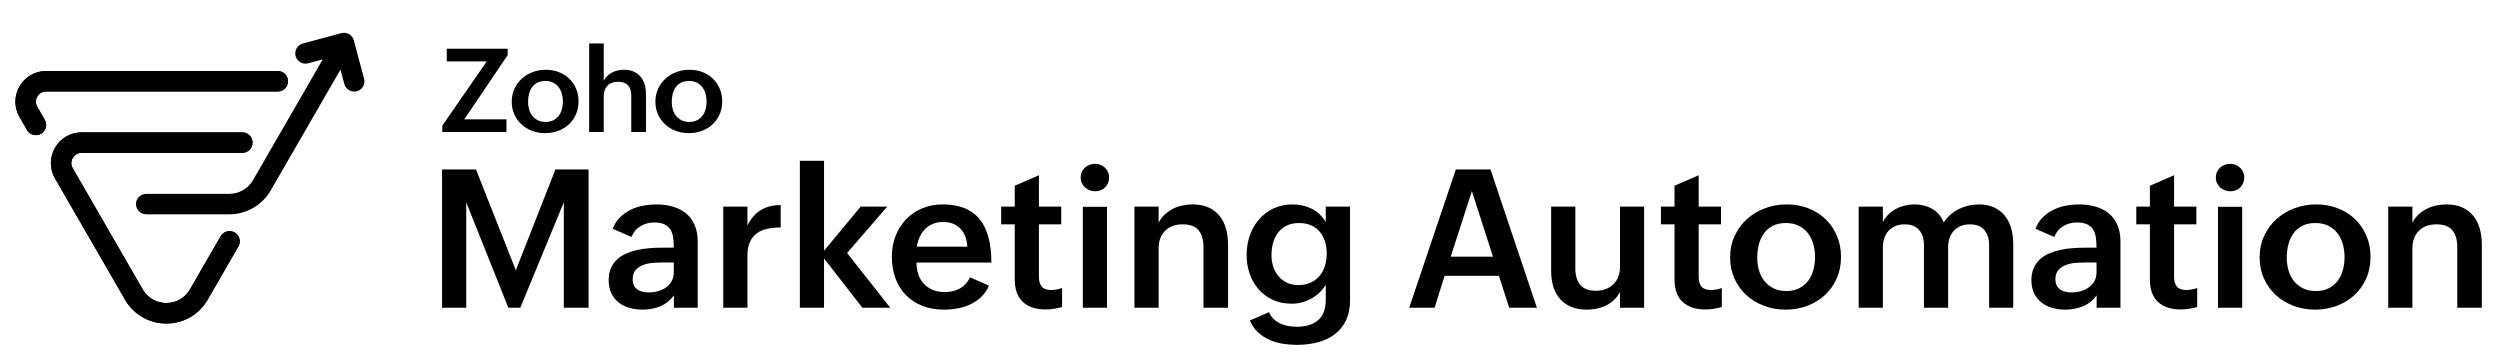
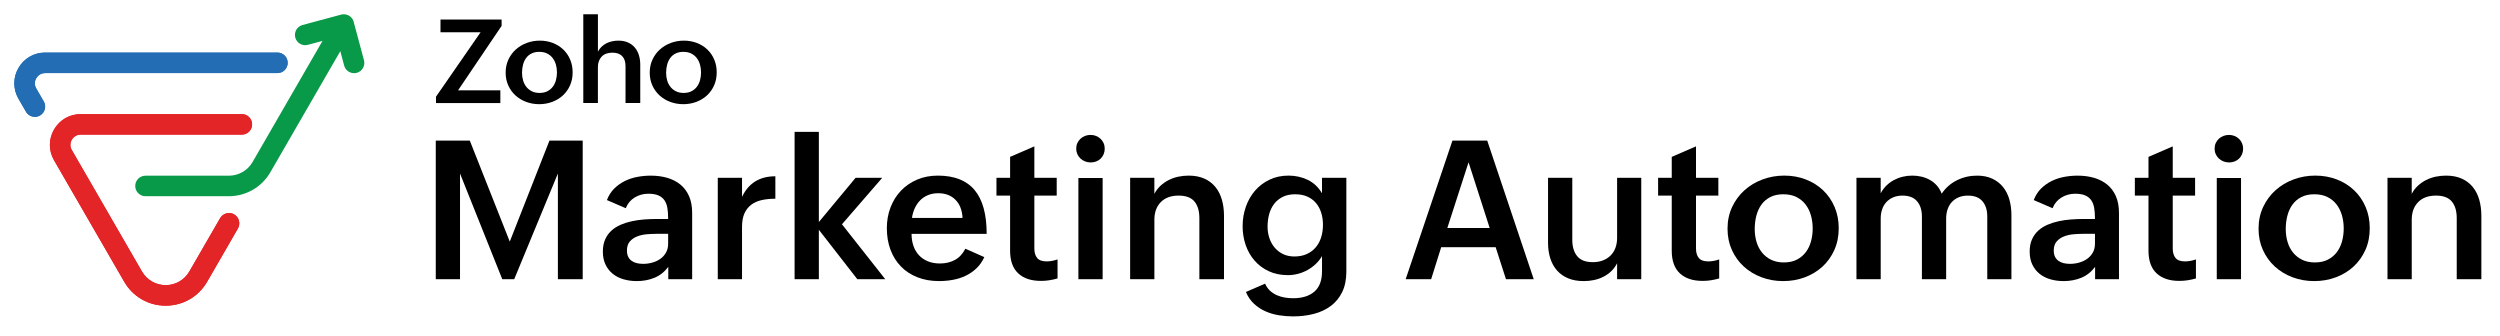
- <svg xmlns="http://www.w3.org/2000/svg" version="1.1" id="Layer_1" x="0px" y="0px" viewBox="0 0 2077 296" style="enable-background:new 0 0 2077 296;" xml:space="preserve">
-   <g>
-     <g>
-       <path d="M367.27,140.8h28.17l33.12,83.73l32.88-83.73h27.54v114.88h-20.56V168.1l-36.18,87.58h-9.89l-35-87.58v87.58h-20.09V140.8    z" />
-       <path d="M559.92,245.4c-3.19,4.24-7.02,7.27-11.5,9.1c-4.47,1.83-9.33,2.75-14.56,2.75c-3.92,0-7.6-0.5-11.03-1.49    c-3.43-0.99-6.41-2.51-8.95-4.55c-2.54-2.04-4.54-4.59-6-7.65c-1.47-3.06-2.2-6.66-2.2-10.79c0-3.87,0.64-7.23,1.92-10.08    c1.28-2.85,3.01-5.27,5.18-7.26c2.17-1.99,4.72-3.61,7.65-4.87c2.93-1.26,6.03-2.24,9.3-2.94c3.27-0.71,6.63-1.19,10.08-1.45    c3.45-0.26,6.8-0.39,10.04-0.39h9.89v-1.33c0-2.98-0.22-5.69-0.67-8.12c-0.45-2.43-1.27-4.5-2.47-6.2    c-1.2-1.7-2.86-3.01-4.98-3.92c-2.12-0.91-4.88-1.37-8.28-1.37c-4.08,0-7.83,1.03-11.26,3.1c-3.43,2.07-5.9,5.04-7.42,8.91    l-15.62-6.75c1.41-3.71,3.4-6.85,5.96-9.42c2.56-2.56,5.47-4.66,8.71-6.28c3.24-1.62,6.72-2.79,10.44-3.49    c3.71-0.71,7.46-1.06,11.22-1.06c4.97,0,9.55,0.62,13.73,1.84c4.18,1.23,7.81,3.1,10.87,5.61s5.44,5.72,7.14,9.61    s2.55,8.51,2.55,13.85v54.93h-19.78V245.4z M549.64,218.09c-2.3,0-4.85,0.12-7.65,0.35c-2.8,0.24-5.41,0.82-7.85,1.77    c-2.43,0.94-4.46,2.33-6.08,4.16c-1.62,1.83-2.43,4.34-2.43,7.53c0,2.04,0.34,3.75,1.02,5.14c0.68,1.39,1.63,2.52,2.86,3.41    c1.23,0.89,2.65,1.53,4.28,1.92c1.62,0.39,3.37,0.59,5.26,0.59c2.56,0,5.07-0.34,7.53-1.02c2.46-0.68,4.67-1.7,6.63-3.06    c1.96-1.36,3.54-3.1,4.75-5.22c1.2-2.12,1.81-4.59,1.81-7.42v-8.16H549.64z" />
-       <path d="M600.88,171.64h20.09v15.77c2.83-5.81,6.53-10.1,11.1-12.87c4.58-2.77,10.08-4.16,16.52-4.16v18.6    c-4.08,0-7.81,0.37-11.18,1.1c-3.38,0.73-6.28,2-8.71,3.81s-4.33,4.2-5.69,7.18c-1.36,2.98-2.04,6.72-2.04,11.22v43.4h-20.09    V171.64z" />
-       <path d="M664.52,133.58h20.09v74.71l30.45-36.65h22.05l-33.35,38.53l35.86,45.51h-23.15l-31.86-40.96v40.96h-20.09V133.58z" />
-       <path d="M821.7,237.39c-1.73,3.72-3.94,6.84-6.63,9.38c-2.69,2.54-5.68,4.58-8.95,6.12c-3.27,1.54-6.78,2.66-10.52,3.33    c-3.74,0.68-7.55,1.02-11.42,1.02c-6.64,0-12.63-1.06-17.97-3.18c-5.34-2.12-9.88-5.1-13.62-8.95c-3.74-3.84-6.62-8.46-8.63-13.85    c-2.01-5.39-3.02-11.35-3.02-17.89c0-6.17,1.02-11.91,3.06-17.22c2.04-5.31,4.92-9.91,8.63-13.81c3.71-3.9,8.16-6.96,13.34-9.18    c5.18-2.22,10.93-3.33,17.26-3.33c13.6,0,23.74,3.99,30.41,11.97c6.67,7.98,10,20.08,10,36.29h-62.23c0,3.56,0.51,6.84,1.53,9.85    c1.02,3.01,2.52,5.6,4.51,7.77c1.99,2.17,4.45,3.87,7.38,5.1c2.93,1.23,6.3,1.84,10.12,1.84c4.6,0,8.71-0.97,12.32-2.9    c3.61-1.93,6.51-5.05,8.71-9.34L821.7,237.39z M803.65,204.91c-0.31-6.38-2.26-11.39-5.85-15.03c-3.58-3.64-8.36-5.45-14.32-5.45    c-3.14,0-5.96,0.52-8.47,1.57c-2.51,1.05-4.67,2.49-6.47,4.32c-1.8,1.83-3.28,3.99-4.43,6.47c-1.15,2.49-1.94,5.19-2.35,8.12    H803.65z" />
-       <path d="M882.36,255.05c-2.2,0.63-4.42,1.12-6.67,1.49c-2.25,0.37-4.63,0.55-7.14,0.55c-8,0-14.26-2.08-18.75-6.24    c-4.5-4.16-6.75-10.42-6.75-18.79v-45.67h-11.3v-14.75h11.3v-17.34l20.09-8.71v26.05h18.52v14.75h-18.52v43.87    c0,3.3,0.77,5.9,2.31,7.81c1.54,1.91,4.17,2.86,7.89,2.86c1.41,0,2.89-0.14,4.43-0.43c1.54-0.29,3.07-0.69,4.59-1.22V255.05z" />
-       <path d="M897.82,147.47c0-1.67,0.31-3.2,0.94-4.59c0.63-1.39,1.49-2.59,2.59-3.61c1.1-1.02,2.37-1.8,3.81-2.35    c1.44-0.55,2.97-0.82,4.59-0.82c1.62,0,3.14,0.29,4.55,0.86c1.41,0.58,2.65,1.37,3.73,2.39c1.07,1.02,1.91,2.22,2.51,3.61    c0.6,1.39,0.9,2.92,0.9,4.59c0,1.62-0.3,3.14-0.9,4.55s-1.41,2.62-2.43,3.61c-1.02,1-2.24,1.78-3.65,2.35    c-1.41,0.58-2.96,0.86-4.63,0.86c-1.62,0-3.17-0.29-4.63-0.86c-1.46-0.58-2.75-1.37-3.85-2.39c-1.1-1.02-1.96-2.24-2.59-3.65    C898.13,150.6,897.82,149.09,897.82,147.47z M899.62,171.79h20.09v83.89h-20.09V171.79z" />
-       <path d="M942.47,171.64h20.09v13.34c1.36-2.62,3.06-4.87,5.1-6.75c2.04-1.88,4.29-3.45,6.75-4.71c2.46-1.26,5.1-2.18,7.93-2.79    c2.82-0.6,5.7-0.9,8.63-0.9c5.02,0,9.38,0.84,13.07,2.51c3.69,1.67,6.74,4,9.14,6.98c2.41,2.98,4.19,6.5,5.34,10.55    c1.15,4.05,1.73,8.46,1.73,13.22v52.58h-20.4v-50.61c0-5.91-1.36-10.5-4.08-13.77c-2.72-3.27-7.09-4.9-13.1-4.9    c-6.33,0-11.26,1.8-14.79,5.42c-3.53,3.61-5.3,8.45-5.3,14.52v49.36h-20.09V171.64z" />
-       <path d="M1054.29,259.37c1.05,2.35,2.41,4.3,4.08,5.85c1.67,1.54,3.54,2.77,5.61,3.69c2.07,0.92,4.25,1.57,6.55,1.96    c2.3,0.39,4.63,0.59,6.98,0.59c7.48,0,13.34-1.82,17.58-5.45c4.24-3.64,6.36-9.27,6.36-16.91v-12.56    c-1.41,2.41-3.15,4.59-5.22,6.55c-2.07,1.96-4.33,3.62-6.79,4.98c-2.46,1.36-5.06,2.41-7.81,3.14c-2.75,0.73-5.53,1.1-8.36,1.1    c-5.96,0-11.27-1.08-15.93-3.26c-4.66-2.17-8.59-5.11-11.81-8.83c-3.22-3.71-5.66-8.02-7.34-12.91    c-1.67-4.89-2.51-10.08-2.51-15.58c0-5.65,0.89-11.01,2.67-16.09c1.78-5.07,4.32-9.52,7.61-13.34c3.3-3.82,7.3-6.85,12.01-9.1    c4.71-2.25,9.97-3.38,15.77-3.38c5.7,0,11,1.18,15.89,3.53c4.89,2.35,8.83,6.07,11.81,11.14v-12.87h20.17v77.77    c0,6.59-1.15,12.24-3.45,16.95c-2.3,4.71-5.45,8.55-9.46,11.54c-4,2.98-8.68,5.17-14.05,6.55c-5.36,1.39-11.08,2.08-17.15,2.08    c-3.92,0-7.85-0.31-11.77-0.94c-3.92-0.63-7.63-1.71-11.1-3.26c-3.48-1.54-6.63-3.61-9.46-6.2c-2.83-2.59-5.08-5.87-6.75-9.85    L1054.29,259.37z M1078.54,236.85c3.92,0,7.36-0.68,10.32-2.04c2.96-1.36,5.43-3.22,7.42-5.57c1.99-2.35,3.48-5.13,4.47-8.32    c0.99-3.19,1.49-6.62,1.49-10.28c0-3.61-0.48-6.96-1.45-10.04c-0.97-3.09-2.41-5.77-4.32-8.04c-1.91-2.28-4.3-4.05-7.18-5.34    c-2.88-1.28-6.23-1.92-10.04-1.92c-4.03,0-7.48,0.72-10.36,2.16c-2.88,1.44-5.25,3.37-7.1,5.81c-1.86,2.43-3.23,5.27-4.12,8.51    c-0.89,3.24-1.33,6.7-1.33,10.36c0,3.3,0.5,6.43,1.49,9.42c0.99,2.98,2.44,5.61,4.36,7.89c1.91,2.28,4.24,4.08,6.98,5.42    C1071.91,236.18,1075.03,236.85,1078.54,236.85z" />
-       <path d="M1209.51,140.8h28.8l38.53,114.88h-22.99l-8.55-26.52h-45.12l-8.32,26.52h-21.11L1209.51,140.8z M1240.35,213.23    l-17.5-54.46l-17.58,54.46H1240.35z" />
-       <path d="M1345.89,242.5c-1.31,2.56-2.94,4.77-4.9,6.63c-1.96,1.86-4.15,3.39-6.55,4.59c-2.41,1.2-4.98,2.09-7.73,2.67    c-2.75,0.58-5.58,0.86-8.51,0.86c-4.81,0-9.06-0.76-12.75-2.28c-3.69-1.52-6.78-3.67-9.26-6.47c-2.49-2.8-4.36-6.15-5.61-10.04    c-1.26-3.9-1.88-8.23-1.88-12.99v-53.83h20.09v51.4c0,5.76,1.36,10.28,4.08,13.58c2.72,3.3,7.01,4.94,12.87,4.94    c3.14,0,5.95-0.48,8.44-1.45c2.48-0.97,4.6-2.33,6.36-4.08c1.75-1.75,3.09-3.87,4-6.36c0.92-2.48,1.37-5.22,1.37-8.2v-49.83h20.01    v84.04h-20.01V242.5z" />
-       <path d="M1430.49,255.05c-2.2,0.63-4.42,1.12-6.67,1.49c-2.25,0.37-4.63,0.55-7.14,0.55c-8,0-14.26-2.08-18.75-6.24    c-4.5-4.16-6.75-10.42-6.75-18.79v-45.67h-11.3v-14.75h11.3v-17.34l20.09-8.71v26.05h18.52v14.75h-18.52v43.87    c0,3.3,0.77,5.9,2.31,7.81c1.54,1.91,4.17,2.86,7.89,2.86c1.41,0,2.89-0.14,4.43-0.43c1.54-0.29,3.07-0.69,4.59-1.22V255.05z" />
-       <path d="M1437.39,213.85c0-6.59,1.27-12.59,3.81-18.01c2.54-5.41,5.95-10.04,10.24-13.89c4.29-3.84,9.27-6.83,14.95-8.95    c5.68-2.12,11.68-3.18,18.01-3.18c6.38,0,12.32,1.06,17.81,3.18c5.49,2.12,10.27,5.1,14.32,8.95c4.05,3.85,7.23,8.45,9.53,13.81    s3.45,11.26,3.45,17.7c0,6.59-1.2,12.58-3.61,17.97c-2.41,5.39-5.69,9.99-9.85,13.81c-4.16,3.82-9.04,6.78-14.63,8.87    c-5.6,2.09-11.56,3.14-17.89,3.14c-6.38,0-12.39-1.06-18.01-3.18c-5.62-2.12-10.51-5.09-14.67-8.91    c-4.16-3.82-7.44-8.38-9.85-13.69C1438.6,226.16,1437.39,220.29,1437.39,213.85z M1484.08,241.79c4.19,0,7.78-0.78,10.79-2.35    c3.01-1.57,5.48-3.65,7.42-6.24c1.93-2.59,3.36-5.58,4.28-8.99c0.92-3.4,1.37-6.93,1.37-10.59c0-3.87-0.5-7.52-1.49-10.95    c-1-3.43-2.5-6.43-4.51-9.02c-2.01-2.59-4.54-4.63-7.57-6.12c-3.04-1.49-6.62-2.24-10.75-2.24c-4.24,0-7.86,0.79-10.87,2.35    c-3.01,1.57-5.45,3.68-7.34,6.32c-1.88,2.64-3.27,5.7-4.16,9.18c-0.89,3.48-1.33,7.15-1.33,11.03c0,3.71,0.5,7.25,1.49,10.59    c0.99,3.35,2.5,6.28,4.51,8.79c2.01,2.51,4.52,4.51,7.53,6C1476.46,241.04,1480,241.79,1484.08,241.79z" />
-       <path d="M1544.19,171.64h20.09v12.87c1.26-2.41,2.81-4.52,4.67-6.36c1.86-1.83,3.92-3.36,6.2-4.59c2.28-1.23,4.71-2.16,7.3-2.79    c2.59-0.63,5.24-0.94,7.96-0.94c2.62,0,5.17,0.29,7.65,0.86c2.48,0.58,4.81,1.48,6.98,2.71c2.17,1.23,4.09,2.79,5.77,4.67    c1.67,1.88,3.01,4.13,4,6.75c3.19-4.81,7.38-8.51,12.56-11.1c5.18-2.59,10.78-3.88,16.79-3.88c4.81,0,9,0.84,12.56,2.51    c3.56,1.67,6.51,3.96,8.87,6.87s4.11,6.34,5.26,10.32c1.15,3.98,1.73,8.29,1.73,12.95v53.2h-20.01v-51.95    c0-5.28-1.32-9.5-3.96-12.63c-2.64-3.14-6.66-4.71-12.05-4.71c-2.93,0-5.52,0.48-7.77,1.45c-2.25,0.97-4.13,2.29-5.65,3.96    c-1.52,1.67-2.67,3.68-3.45,6c-0.79,2.33-1.18,4.85-1.18,7.57v50.3h-20.09v-51.95c0-5.28-1.33-9.5-4-12.63    c-2.67-3.14-6.7-4.71-12.08-4.71c-2.88,0-5.44,0.48-7.69,1.45c-2.25,0.97-4.15,2.29-5.69,3.96c-1.54,1.67-2.71,3.68-3.49,6    c-0.78,2.33-1.18,4.85-1.18,7.57v50.3h-20.09V171.64z" />
-       <path d="M1741.94,245.4c-3.19,4.24-7.02,7.27-11.5,9.1c-4.47,1.83-9.33,2.75-14.56,2.75c-3.92,0-7.6-0.5-11.03-1.49    c-3.43-0.99-6.41-2.51-8.95-4.55c-2.54-2.04-4.54-4.59-6-7.65c-1.47-3.06-2.2-6.66-2.2-10.79c0-3.87,0.64-7.23,1.92-10.08    c1.28-2.85,3.01-5.27,5.18-7.26c2.17-1.99,4.72-3.61,7.65-4.87c2.93-1.26,6.03-2.24,9.3-2.94c3.27-0.71,6.63-1.19,10.08-1.45    c3.45-0.26,6.8-0.39,10.04-0.39h9.89v-1.33c0-2.98-0.22-5.69-0.67-8.12c-0.45-2.43-1.27-4.5-2.47-6.2    c-1.2-1.7-2.86-3.01-4.98-3.92c-2.12-0.91-4.88-1.37-8.28-1.37c-4.08,0-7.83,1.03-11.26,3.1c-3.43,2.07-5.9,5.04-7.42,8.91    l-15.62-6.75c1.41-3.71,3.4-6.85,5.96-9.42c2.56-2.56,5.47-4.66,8.71-6.28c3.24-1.62,6.72-2.79,10.44-3.49    c3.71-0.71,7.46-1.06,11.22-1.06c4.97,0,9.55,0.62,13.73,1.84c4.18,1.23,7.81,3.1,10.87,5.61s5.44,5.72,7.14,9.61    s2.55,8.51,2.55,13.85v54.93h-19.78V245.4z M1731.66,218.09c-2.3,0-4.85,0.12-7.65,0.35c-2.8,0.24-5.41,0.82-7.85,1.77    c-2.43,0.94-4.46,2.33-6.08,4.16c-1.62,1.83-2.43,4.34-2.43,7.53c0,2.04,0.34,3.75,1.02,5.14c0.68,1.39,1.63,2.52,2.86,3.41    c1.23,0.89,2.65,1.53,4.28,1.92c1.62,0.39,3.37,0.59,5.26,0.59c2.56,0,5.07-0.34,7.53-1.02c2.46-0.68,4.67-1.7,6.63-3.06    c1.96-1.36,3.54-3.1,4.75-5.22c1.2-2.12,1.81-4.59,1.81-7.42v-8.16H1731.66z" />
-       <path d="M1825.44,255.05c-2.2,0.63-4.42,1.12-6.67,1.49c-2.25,0.37-4.63,0.55-7.14,0.55c-8,0-14.26-2.08-18.75-6.24    c-4.5-4.16-6.75-10.42-6.75-18.79v-45.67h-11.3v-14.75h11.3v-17.34l20.09-8.71v26.05h18.52v14.75h-18.52v43.87    c0,3.3,0.77,5.9,2.31,7.81c1.54,1.91,4.17,2.86,7.89,2.86c1.41,0,2.89-0.14,4.43-0.43c1.54-0.29,3.07-0.69,4.59-1.22V255.05z" />
-       <path d="M1840.9,147.47c0-1.67,0.31-3.2,0.94-4.59c0.63-1.39,1.49-2.59,2.59-3.61c1.1-1.02,2.37-1.8,3.81-2.35    c1.44-0.55,2.97-0.82,4.59-0.82c1.62,0,3.14,0.29,4.55,0.86c1.41,0.58,2.65,1.37,3.73,2.39c1.07,1.02,1.91,2.22,2.51,3.61    c0.6,1.39,0.9,2.92,0.9,4.59c0,1.62-0.3,3.14-0.9,4.55s-1.41,2.62-2.43,3.61c-1.02,1-2.24,1.78-3.65,2.35    c-1.41,0.58-2.96,0.86-4.63,0.86c-1.62,0-3.17-0.29-4.63-0.86c-1.46-0.58-2.75-1.37-3.85-2.39c-1.1-1.02-1.96-2.24-2.59-3.65    C1841.21,150.6,1840.9,149.09,1840.9,147.47z M1842.7,171.79h20.09v83.89h-20.09V171.79z" />
-       <path d="M1877.31,213.85c0-6.59,1.27-12.59,3.81-18.01c2.54-5.41,5.95-10.04,10.24-13.89c4.29-3.84,9.27-6.83,14.95-8.95    c5.68-2.12,11.68-3.18,18.01-3.18c6.38,0,12.32,1.06,17.81,3.18c5.49,2.12,10.27,5.1,14.32,8.95c4.05,3.85,7.23,8.45,9.53,13.81    s3.45,11.26,3.45,17.7c0,6.59-1.2,12.58-3.61,17.97c-2.41,5.39-5.69,9.99-9.85,13.81c-4.16,3.82-9.04,6.78-14.63,8.87    c-5.6,2.09-11.56,3.14-17.89,3.14c-6.38,0-12.39-1.06-18.01-3.18c-5.62-2.12-10.51-5.09-14.67-8.91    c-4.16-3.82-7.44-8.38-9.85-13.69C1878.51,226.16,1877.31,220.29,1877.31,213.85z M1924,241.79c4.19,0,7.78-0.78,10.79-2.35    c3.01-1.57,5.48-3.65,7.42-6.24c1.93-2.59,3.36-5.58,4.28-8.99c0.92-3.4,1.37-6.93,1.37-10.59c0-3.87-0.5-7.52-1.49-10.95    c-1-3.43-2.5-6.43-4.51-9.02c-2.01-2.59-4.54-4.63-7.57-6.12c-3.04-1.49-6.62-2.24-10.75-2.24c-4.24,0-7.86,0.79-10.87,2.35    c-3.01,1.57-5.45,3.68-7.34,6.32c-1.88,2.64-3.27,5.7-4.16,9.18c-0.89,3.48-1.33,7.15-1.33,11.03c0,3.71,0.5,7.25,1.49,10.59    c0.99,3.35,2.5,6.28,4.51,8.79c2.01,2.51,4.52,4.51,7.53,6C1916.37,241.04,1919.92,241.79,1924,241.79z" />
-       <path d="M1984.11,171.64h20.09v13.34c1.36-2.62,3.06-4.87,5.1-6.75c2.04-1.88,4.29-3.45,6.75-4.71c2.46-1.26,5.1-2.18,7.93-2.79    c2.82-0.6,5.7-0.9,8.63-0.9c5.02,0,9.38,0.84,13.07,2.51c3.69,1.67,6.74,4,9.14,6.98c2.41,2.98,4.19,6.5,5.34,10.55    c1.15,4.05,1.73,8.46,1.73,13.22v52.58h-20.4v-50.61c0-5.91-1.36-10.5-4.08-13.77c-2.72-3.27-7.09-4.9-13.1-4.9    c-6.33,0-11.26,1.8-14.79,5.42c-3.53,3.61-5.3,8.45-5.3,14.52v49.36h-20.09V171.64z" />
-     </g>
-     <g>
-       <g>
-         <path d="M367.43,104.43l36.97-53.42h-33.23V40.47h50.63v5.25l-36.07,53.42h35.03v10.54h-53.32V104.43z" />
-         <path d="M425.15,84.48c0-3.97,0.76-7.59,2.29-10.85c1.53-3.26,3.58-6.05,6.17-8.37c2.58-2.32,5.58-4.11,9-5.39     c3.42-1.28,7.04-1.91,10.85-1.91c3.84,0,7.42,0.64,10.73,1.91c3.31,1.28,6.18,3.07,8.63,5.39s4.36,5.09,5.74,8.32     c1.39,3.23,2.08,6.78,2.08,10.66c0,3.97-0.73,7.58-2.17,10.83c-1.45,3.25-3.43,6.02-5.93,8.32c-2.51,2.3-5.44,4.08-8.82,5.34     c-3.37,1.26-6.97,1.89-10.78,1.89c-3.84,0-7.46-0.64-10.85-1.91c-3.39-1.28-6.33-3.06-8.84-5.37c-2.51-2.3-4.48-5.05-5.93-8.25     C425.87,91.89,425.15,88.35,425.15,84.48z M453.27,101.3c2.52,0,4.69-0.47,6.5-1.42c1.81-0.95,3.3-2.2,4.47-3.76     c1.17-1.56,2.03-3.36,2.58-5.41c0.55-2.05,0.83-4.18,0.83-6.38c0-2.33-0.3-4.53-0.9-6.59c-0.6-2.06-1.51-3.88-2.72-5.44     c-1.21-1.56-2.73-2.79-4.56-3.69c-1.83-0.9-3.99-1.35-6.48-1.35c-2.55,0-4.74,0.47-6.55,1.42c-1.81,0.95-3.29,2.21-4.42,3.81     c-1.13,1.59-1.97,3.44-2.5,5.53c-0.54,2.1-0.8,4.31-0.8,6.64c0,2.24,0.3,4.37,0.9,6.38s1.5,3.78,2.72,5.29     c1.21,1.51,2.73,2.72,4.54,3.62C448.68,100.86,450.82,101.3,453.27,101.3z" />
-         <path d="M489.49,36.12h12.1v30.96c0.82-1.58,1.83-2.94,3.05-4.09c1.21-1.15,2.55-2.1,4.02-2.84c1.46-0.74,3.04-1.29,4.73-1.65     c1.69-0.36,3.4-0.54,5.13-0.54c3.03,0,5.67,0.5,7.94,1.51c2.27,1.01,4.16,2.4,5.67,4.18c1.51,1.78,2.65,3.89,3.4,6.33     c0.76,2.44,1.13,5.11,1.13,8.01v31.67h-12.2V79.18c0-3.66-0.92-6.45-2.77-8.37s-4.53-2.88-8.06-2.88c-3.91,0-6.89,1.09-8.96,3.29     s-3.1,5.1-3.1,8.72v29.73h-12.1V36.12z" />
-         <path d="M544.51,84.48c0-3.97,0.76-7.59,2.29-10.85c1.53-3.26,3.58-6.05,6.17-8.37c2.58-2.32,5.58-4.11,9-5.39     c3.42-1.28,7.04-1.91,10.85-1.91c3.84,0,7.42,0.64,10.73,1.91c3.31,1.28,6.18,3.07,8.63,5.39s4.36,5.09,5.74,8.32     c1.39,3.23,2.08,6.78,2.08,10.66c0,3.97-0.73,7.58-2.17,10.83c-1.45,3.25-3.43,6.02-5.93,8.32c-2.51,2.3-5.44,4.08-8.82,5.34     c-3.37,1.26-6.97,1.89-10.78,1.89c-3.84,0-7.46-0.64-10.85-1.91c-3.39-1.28-6.33-3.06-8.84-5.37c-2.51-2.3-4.48-5.05-5.93-8.25     C545.23,91.89,544.51,88.35,544.51,84.48z M572.64,101.3c2.52,0,4.69-0.47,6.5-1.42c1.81-0.95,3.3-2.2,4.47-3.76     c1.17-1.56,2.03-3.36,2.58-5.41c0.55-2.05,0.83-4.18,0.83-6.38c0-2.33-0.3-4.53-0.9-6.59c-0.6-2.06-1.51-3.88-2.72-5.44     c-1.21-1.56-2.73-2.79-4.56-3.69c-1.83-0.9-3.99-1.35-6.48-1.35c-2.55,0-4.74,0.47-6.55,1.42c-1.81,0.95-3.29,2.21-4.42,3.81     c-1.13,1.59-1.97,3.44-2.5,5.53c-0.54,2.1-0.8,4.31-0.8,6.64c0,2.24,0.3,4.37,0.9,6.38s1.5,3.78,2.72,5.29     c1.21,1.51,2.73,2.72,4.54,3.62C568.04,100.86,570.18,101.3,572.64,101.3z" />
-       </g>
-     </g>
-   </g>
-   <g>
-     <g>
-       <g>
-         <path class="st1" d="M29.85,112.27c-2.95,0-5.81-1.53-7.37-4.25l-6.23-10.77c-4.62-7.99-4.62-17.51,0-25.5S29.12,59,38.32,59     h192.45c4.7,0,8.5,3.8,8.5,8.5s-3.8,8.5-8.5,8.5H38.35c-4.42,0-6.63,2.98-7.37,4.25s-2.21,4.68,0,8.5l6.23,10.77     c2.35,4.05,0.96,9.27-3.12,11.62C32.77,111.9,31.3,112.27,29.85,112.27z" />
-       </g>
-       <g>
-         <path class="st1" d="M29.85,112.27c-2.95,0-5.81-1.53-7.37-4.25l-6.23-10.77c-4.62-7.99-4.62-17.51,0-25.5S29.12,59,38.32,59     h192.45c4.7,0,8.5,3.8,8.5,8.5s-3.8,8.5-8.5,8.5H38.35c-4.42,0-6.63,2.98-7.37,4.25s-2.21,4.68,0,8.5l6.23,10.77     c2.35,4.05,0.96,9.27-3.12,11.62C32.77,111.9,31.3,112.27,29.85,112.27z" />
-       </g>
-     </g>
-     <g>
-       <g>
-         <path class="st2" d="M138.21,268.77c-14.34,0-27.17-7.42-34.34-19.83L45.72,148.26c-4.62-7.99-4.62-17.51,0-25.5     S58.58,110,67.79,110h133.51c4.7,0,8.5,3.8,8.5,8.5s-3.8,8.5-8.5,8.5H67.79c-4.42,0-6.63,2.98-7.37,4.25     c-0.74,1.28-2.21,4.68,0,8.5l58.12,100.67c4.11,7.08,11.45,11.33,19.64,11.33c8.19,0,15.53-4.25,19.64-11.33l25.5-44.17     c2.35-4.05,7.54-5.47,11.62-3.12c4.05,2.35,5.47,7.54,3.12,11.62l-25.5,44.17C165.38,261.34,152.54,268.77,138.21,268.77z" />
-       </g>
-       <g>
-         <path class="st2" d="M138.21,268.77c-14.34,0-27.17-7.42-34.34-19.83L45.72,148.26c-4.62-7.99-4.62-17.51,0-25.5     S58.58,110,67.79,110h133.51c4.7,0,8.5,3.8,8.5,8.5s-3.8,8.5-8.5,8.5H67.79c-4.42,0-6.63,2.98-7.37,4.25     c-0.74,1.28-2.21,4.68,0,8.5l58.12,100.67c4.11,7.08,11.45,11.33,19.64,11.33c8.19,0,15.53-4.25,19.64-11.33l25.5-44.17     c2.35-4.05,7.54-5.47,11.62-3.12c4.05,2.35,5.47,7.54,3.12,11.62l-25.5,44.17C165.38,261.34,152.54,268.77,138.21,268.77z" />
-       </g>
-     </g>
-     <path class="st3" d="M302.49,65.35l-8.53-31.76l0,0l0,0l0,0c-0.03-0.14-0.08-0.26-0.11-0.4c0-0.03-0.03-0.06-0.03-0.09   c-0.03-0.11-0.06-0.2-0.11-0.31c0-0.03-0.03-0.06-0.03-0.09c-0.03-0.11-0.08-0.2-0.11-0.31c0-0.03-0.03-0.03-0.03-0.06   c-0.06-0.11-0.11-0.23-0.14-0.34l0,0c-0.6-1.22-1.5-2.3-2.66-3.12l0,0c-0.11-0.09-0.23-0.17-0.34-0.23   c-0.03-0.03-0.09-0.06-0.11-0.09c-0.08-0.06-0.17-0.11-0.26-0.14c-0.11-0.06-0.2-0.11-0.31-0.17c-0.03,0-0.06-0.03-0.06-0.03   c-1.53-0.79-3.23-1.08-4.82-0.88c0,0,0,0-0.03,0c-0.11,0.03-0.26,0.03-0.37,0.06c-0.03,0-0.03,0-0.06,0   c-0.11,0.03-0.23,0.06-0.34,0.06c-0.03,0-0.03,0-0.06,0c-0.14,0.03-0.28,0.06-0.4,0.09l0,0l-31.99,8.61   c-4.53,1.22-7.23,5.87-6.01,10.43c1.22,4.53,5.87,7.23,10.43,6.01l12.13-3.26l-57.97,100.39c-4.02,7-11.56,11.33-19.64,11.33   h-69.05c-4.7,0-8.5,3.8-8.5,8.5s3.8,8.5,8.5,8.5h69.08c14.14,0,27.29-7.59,34.34-19.83l57.97-100.39l3.2,11.96   c1.02,3.8,4.45,6.29,8.22,6.29c0.74,0,1.47-0.08,2.21-0.28C301.05,74.56,303.71,69.88,302.49,65.35z" />
-   </g>
+ <svg xmlns="http://www.w3.org/2000/svg" width="350" height="47" viewBox="0 0 350 47" fill="none">
+   <path d="M4.884 16.358C4.385 16.358 3.902 16.1 3.638 15.64L2.586 13.821C1.805 12.472 1.805 10.863 2.586 9.514C3.366 8.164 4.761 7.36 6.315 7.36H38.838C39.632 7.36 40.275 8.002 40.275 8.796C40.275 9.59 39.632 10.232 38.838 10.232H6.32C5.573 10.232 5.2 10.735 5.075 10.95C4.95 11.164 4.701 11.74 5.075 12.385L6.128 14.205C6.525 14.889 6.29 15.771 5.6 16.167C5.377 16.296 5.129 16.358 4.884 16.358Z" fill="#226DB4" />
+   <path d="M4.884 16.358C4.385 16.358 3.902 16.1 3.638 15.64L2.586 13.821C1.805 12.472 1.805 10.863 2.586 9.514C3.366 8.164 4.761 7.36 6.315 7.36H38.838C39.632 7.36 40.275 8.002 40.275 8.796C40.275 9.59 39.632 10.232 38.838 10.232H6.32C5.573 10.232 5.2 10.735 5.075 10.95C4.95 11.164 4.701 11.74 5.075 12.385L6.128 14.205C6.525 14.889 6.29 15.771 5.6 16.167C5.377 16.296 5.129 16.358 4.884 16.358Z" fill="#226DB4" />
+   <path d="M23.196 42.794C20.773 42.794 18.605 41.541 17.393 39.444L7.566 22.438C6.785 21.088 6.785 19.48 7.566 18.13C8.347 16.781 9.739 15.975 11.296 15.975H33.858C34.652 15.975 35.294 16.617 35.294 17.411C35.294 18.205 34.652 18.846 33.858 18.846H11.296C10.549 18.846 10.175 19.35 10.05 19.564C9.925 19.781 9.677 20.355 10.05 21L19.872 38.005C20.567 39.201 21.807 39.919 23.191 39.919C24.575 39.919 25.815 39.201 26.51 38.005L30.819 30.544C31.216 29.86 32.094 29.62 32.783 30.017C33.468 30.414 33.708 31.291 33.31 31.98L29.001 39.441C27.788 41.539 25.618 42.794 23.196 42.794Z" fill="#E42527" />
+   <path d="M23.196 42.794C20.773 42.794 18.605 41.541 17.393 39.444L7.566 22.438C6.785 21.088 6.785 19.48 7.566 18.13C8.347 16.781 9.739 15.975 11.296 15.975H33.858C34.652 15.975 35.294 16.617 35.294 17.411C35.294 18.205 34.652 18.846 33.858 18.846H11.296C10.549 18.846 10.175 19.35 10.05 19.564C9.925 19.781 9.677 20.355 10.05 21L19.872 38.005C20.567 39.201 21.807 39.919 23.191 39.919C24.575 39.919 25.815 39.201 26.51 38.005L30.819 30.544C31.216 29.86 32.094 29.62 32.783 30.017C33.468 30.414 33.708 31.291 33.31 31.98L29.001 39.441C27.788 41.539 25.618 42.794 23.196 42.794Z" fill="#E42527" />
+   <path d="M50.958 8.433L49.517 3.068C49.512 3.044 49.503 3.024 49.498 3C49.498 2.995 49.493 2.99 49.493 2.985C49.488 2.966 49.483 2.951 49.475 2.933C49.475 2.928 49.469 2.922 49.469 2.917C49.464 2.899 49.456 2.884 49.451 2.865C49.451 2.86 49.446 2.86 49.446 2.855C49.436 2.836 49.427 2.816 49.422 2.797C49.321 2.591 49.169 2.409 48.973 2.27C48.954 2.255 48.934 2.242 48.915 2.232C48.91 2.227 48.9 2.221 48.897 2.216C48.883 2.206 48.868 2.198 48.853 2.193C48.834 2.183 48.819 2.174 48.8 2.164C48.795 2.164 48.79 2.159 48.79 2.159C48.532 2.026 48.244 1.977 47.976 2.01C47.976 2.01 47.976 2.01 47.971 2.01C47.952 2.015 47.927 2.015 47.908 2.02C47.903 2.02 47.903 2.02 47.898 2.02C47.879 2.026 47.859 2.031 47.84 2.031C47.835 2.031 47.835 2.031 47.83 2.031C47.807 2.036 47.783 2.041 47.763 2.046L42.356 3.5C41.591 3.706 41.135 4.492 41.341 5.262C41.547 6.027 42.333 6.483 43.103 6.277L45.153 5.727L35.357 22.684C34.678 23.867 33.403 24.598 32.038 24.598H20.369C19.575 24.598 18.932 25.24 18.932 26.034C18.932 26.828 19.575 27.47 20.369 27.47H32.043C34.432 27.47 36.655 26.188 37.846 24.12L47.643 7.162L48.184 9.183C48.356 9.825 48.935 10.245 49.573 10.245C49.698 10.245 49.821 10.232 49.946 10.198C50.715 9.988 51.164 9.198 50.958 8.433Z" fill="#089949" />
+   <path d="M61.01 19.682H65.771L71.368 33.826L76.924 19.682H81.578V39.088H78.104V24.294L71.99 39.088H70.318L64.403 24.294V39.088H61.008V19.682H61.01Z" fill="black" />
+   <path d="M93.567 37.351C93.028 38.068 92.38 38.579 91.623 38.889C90.868 39.198 90.046 39.353 89.163 39.353C88.5 39.353 87.878 39.269 87.299 39.101C86.719 38.934 86.215 38.677 85.786 38.333C85.357 37.988 85.019 37.557 84.772 37.041C84.524 36.524 84.4 35.916 84.4 35.218C84.4 34.564 84.509 33.997 84.725 33.515C84.941 33.034 85.234 32.625 85.6 32.289C85.967 31.953 86.398 31.679 86.893 31.466C87.388 31.253 87.912 31.088 88.465 30.97C89.017 30.85 89.585 30.769 90.168 30.725C90.751 30.681 91.317 30.659 91.865 30.659H93.536V30.434C93.536 29.931 93.499 29.473 93.423 29.062C93.347 28.652 93.208 28.302 93.006 28.015C92.803 27.728 92.522 27.507 92.164 27.353C91.806 27.199 91.339 27.122 90.765 27.122C90.075 27.122 89.442 27.296 88.862 27.645C88.282 27.995 87.865 28.497 87.608 29.15L84.968 28.01C85.207 27.384 85.543 26.853 85.975 26.419C86.408 25.986 86.9 25.632 87.447 25.358C87.995 25.084 88.583 24.887 89.212 24.769C89.839 24.649 90.472 24.59 91.108 24.59C91.948 24.59 92.722 24.694 93.428 24.9C94.135 25.108 94.748 25.424 95.265 25.848C95.782 26.272 96.184 26.814 96.472 27.471C96.759 28.128 96.903 28.909 96.903 29.811V39.09H93.56V37.351H93.567ZM91.829 32.738C91.441 32.738 91.01 32.758 90.537 32.797C90.063 32.838 89.622 32.936 89.21 33.096C88.799 33.255 88.456 33.49 88.183 33.799C87.909 34.108 87.772 34.532 87.772 35.071C87.772 35.416 87.829 35.704 87.944 35.939C88.059 36.174 88.22 36.365 88.428 36.515C88.635 36.666 88.875 36.774 89.151 36.84C89.425 36.905 89.72 36.939 90.04 36.939C90.472 36.939 90.897 36.882 91.312 36.767C91.728 36.652 92.102 36.48 92.433 36.25C92.764 36.02 93.031 35.726 93.235 35.368C93.438 35.01 93.541 34.593 93.541 34.115V32.736H91.829V32.738Z" fill="black" />
+   <path d="M100.489 24.892H103.884V27.556C104.362 26.574 104.987 25.85 105.76 25.382C106.534 24.914 107.463 24.679 108.551 24.679V27.821C107.862 27.821 107.232 27.883 106.662 28.007C106.091 28.13 105.601 28.345 105.19 28.65C104.779 28.956 104.458 29.36 104.228 29.863C103.999 30.366 103.884 30.998 103.884 31.758V39.09H100.489V24.892Z" fill="black" />
+   <path d="M111.243 18.463H114.639V31.083L119.784 24.892H123.511L117.875 31.4L123.935 39.088H120.023L114.639 32.169V39.088H111.243V18.463Z" fill="black" />
+   <path d="M137.806 35.998C137.514 36.627 137.14 37.154 136.685 37.583C136.231 38.012 135.726 38.356 135.173 38.617C134.62 38.877 134.027 39.066 133.395 39.179C132.763 39.294 132.119 39.351 131.465 39.351C130.343 39.351 129.331 39.172 128.428 38.814C127.526 38.456 126.759 37.953 126.127 37.302C125.495 36.654 125.008 35.873 124.668 34.963C124.329 34.052 124.158 33.046 124.158 31.941C124.158 30.899 124.33 29.929 124.675 29.032C125.02 28.135 125.506 27.358 126.133 26.699C126.76 26.041 127.512 25.524 128.388 25.149C129.263 24.774 130.235 24.586 131.305 24.586C133.603 24.586 135.317 25.26 136.444 26.608C137.571 27.956 138.134 30 138.134 32.738H127.617C127.617 33.34 127.703 33.894 127.876 34.402C128.048 34.91 128.302 35.348 128.638 35.715C128.974 36.081 129.39 36.368 129.885 36.576C130.38 36.784 130.95 36.887 131.595 36.887C132.373 36.887 133.067 36.723 133.677 36.397C134.287 36.071 134.777 35.544 135.149 34.819L137.806 35.998ZM134.756 30.512C134.703 29.434 134.374 28.588 133.767 27.973C133.162 27.358 132.354 27.052 131.347 27.052C130.816 27.052 130.34 27.14 129.916 27.317C129.491 27.495 129.126 27.738 128.822 28.047C128.518 28.356 128.268 28.721 128.074 29.14C127.879 29.561 127.746 30.017 127.676 30.512H134.756Z" fill="black" />
+   <path d="M148.057 38.981C147.685 39.088 147.31 39.171 146.93 39.233C146.55 39.296 146.147 39.326 145.723 39.326C144.371 39.326 143.313 38.975 142.555 38.272C141.794 37.569 141.414 36.512 141.414 35.098V27.383H139.504V24.892H141.414V21.963L144.809 20.491V24.892H147.939V27.383H144.809V34.794C144.809 35.351 144.939 35.791 145.199 36.113C145.46 36.436 145.904 36.596 146.533 36.596C146.771 36.596 147.021 36.573 147.281 36.524C147.542 36.475 147.8 36.407 148.057 36.318V38.981Z" fill="black" />
+   <path d="M150.67 20.809C150.67 20.527 150.722 20.269 150.829 20.034C150.935 19.799 151.08 19.596 151.266 19.424C151.452 19.252 151.667 19.12 151.91 19.027C152.153 18.934 152.412 18.889 152.686 18.889C152.96 18.889 153.216 18.938 153.455 19.034C153.693 19.132 153.903 19.265 154.085 19.438C154.266 19.61 154.408 19.812 154.509 20.047C154.611 20.282 154.661 20.541 154.661 20.823C154.661 21.096 154.611 21.353 154.509 21.591C154.408 21.829 154.271 22.034 154.099 22.201C153.926 22.37 153.72 22.502 153.482 22.598C153.243 22.696 152.982 22.743 152.699 22.743C152.426 22.743 152.164 22.694 151.917 22.598C151.67 22.5 151.452 22.366 151.266 22.194C151.08 22.022 150.935 21.816 150.829 21.578C150.722 21.338 150.67 21.083 150.67 20.809ZM150.974 24.917H154.369V39.088H150.974V24.917Z" fill="black" />
+   <path d="M158.215 24.892H161.61V27.145C161.84 26.703 162.127 26.323 162.472 26.005C162.817 25.688 163.197 25.422 163.613 25.209C164.029 24.997 164.475 24.841 164.953 24.738C165.43 24.637 165.916 24.586 166.411 24.586C167.26 24.586 167.997 24.728 168.62 25.01C169.244 25.292 169.759 25.686 170.165 26.189C170.572 26.692 170.873 27.287 171.067 27.971C171.262 28.655 171.36 29.4 171.36 30.204V39.086H167.912V30.537C167.912 29.539 167.682 28.764 167.223 28.211C166.763 27.659 166.024 27.383 165.009 27.383C163.939 27.383 163.106 27.688 162.509 28.299C161.913 28.909 161.614 29.726 161.614 30.752V39.09H158.219V24.892H158.215Z" fill="black" />
+   <path d="M177.112 39.711C177.29 40.108 177.519 40.438 177.802 40.699C178.084 40.959 178.4 41.167 178.75 41.323C179.099 41.478 179.468 41.588 179.857 41.654C180.245 41.72 180.639 41.753 181.036 41.753C182.3 41.753 183.291 41.446 184.007 40.833C184.724 40.218 185.082 39.267 185.082 37.976V35.855C184.844 36.262 184.55 36.63 184.2 36.961C183.85 37.292 183.468 37.573 183.052 37.802C182.636 38.032 182.197 38.209 181.732 38.333C181.268 38.456 180.798 38.519 180.32 38.519C179.312 38.519 178.415 38.336 177.628 37.968C176.84 37.601 176.176 37.105 175.632 36.476C175.088 35.85 174.675 35.122 174.391 34.296C174.109 33.47 173.967 32.593 173.967 31.664C173.967 30.709 174.118 29.804 174.418 28.946C174.719 28.09 175.148 27.338 175.704 26.693C176.262 26.047 176.938 25.535 177.734 25.155C178.53 24.775 179.419 24.584 180.399 24.584C181.362 24.584 182.258 24.784 183.084 25.181C183.911 25.578 184.577 26.206 185.08 27.062V24.889H188.489V38.025C188.489 39.139 188.294 40.093 187.906 40.889C187.517 41.684 186.985 42.333 186.307 42.838C185.631 43.341 184.84 43.711 183.933 43.944C183.027 44.179 182.06 44.296 181.034 44.296C180.372 44.296 179.708 44.243 179.045 44.137C178.383 44.03 177.756 43.848 177.17 43.586C176.581 43.326 176.049 42.976 175.571 42.539C175.093 42.101 174.712 41.547 174.43 40.875L177.112 39.711ZM181.21 35.907C181.873 35.907 182.454 35.792 182.954 35.562C183.454 35.333 183.872 35.019 184.208 34.622C184.544 34.225 184.796 33.755 184.964 33.216C185.131 32.677 185.215 32.098 185.215 31.48C185.215 30.87 185.134 30.304 184.97 29.784C184.806 29.262 184.563 28.809 184.24 28.426C183.917 28.041 183.514 27.742 183.027 27.524C182.54 27.307 181.974 27.199 181.33 27.199C180.649 27.199 180.066 27.321 179.579 27.564C179.093 27.807 178.692 28.134 178.38 28.546C178.065 28.956 177.834 29.436 177.683 29.983C177.533 30.53 177.459 31.115 177.459 31.733C177.459 32.291 177.543 32.819 177.71 33.324C177.878 33.828 178.123 34.272 178.447 34.657C178.77 35.042 179.164 35.346 179.627 35.573C180.09 35.794 180.617 35.907 181.21 35.907Z" fill="black" />
+   <path d="M203.343 19.682H208.21L214.722 39.088H210.836L209.392 34.608H201.767L200.361 39.088H196.793L203.343 19.682ZM208.555 31.917L205.598 22.718L202.627 31.917H208.555Z" fill="black" />
+   <path d="M226.391 36.861C226.169 37.294 225.894 37.667 225.563 37.981C225.231 38.296 224.861 38.554 224.456 38.757C224.048 38.959 223.614 39.11 223.149 39.208C222.685 39.306 222.206 39.353 221.711 39.353C220.898 39.353 220.18 39.225 219.557 38.968C218.933 38.711 218.411 38.348 217.992 37.875C217.571 37.402 217.255 36.836 217.044 36.179C216.831 35.52 216.726 34.789 216.726 33.985V24.892H220.121V33.574C220.121 34.547 220.351 35.311 220.811 35.868C221.27 36.426 221.995 36.703 222.985 36.703C223.516 36.703 223.991 36.622 224.412 36.458C224.831 36.294 225.189 36.064 225.487 35.769C225.782 35.473 226.009 35.115 226.163 34.694C226.318 34.275 226.394 33.812 226.394 33.309V24.892H229.776V39.088H226.394V36.861H226.391Z" fill="black" />
+   <path d="M240.688 38.981C240.316 39.088 239.941 39.171 239.56 39.233C239.18 39.296 238.778 39.326 238.354 39.326C237.002 39.326 235.944 38.975 235.185 38.272C234.425 37.569 234.044 36.512 234.044 35.098V27.383H232.135V24.892H234.044V21.963L237.44 20.491V24.892H240.569V27.383H237.44V34.794C237.44 35.351 237.57 35.791 237.83 36.113C238.09 36.436 238.535 36.596 239.163 36.596C239.402 36.596 239.652 36.573 239.912 36.524C240.172 36.475 240.431 36.407 240.688 36.318V38.981Z" fill="black" />
+   <path d="M241.854 32.022C241.854 30.909 242.068 29.895 242.497 28.98C242.927 28.066 243.503 27.284 244.228 26.634C244.953 25.985 245.795 25.48 246.754 25.122C247.714 24.764 248.728 24.584 249.798 24.584C250.876 24.584 251.88 24.764 252.808 25.122C253.736 25.48 254.543 25.983 255.228 26.634C255.912 27.284 256.45 28.061 256.838 28.966C257.227 29.872 257.421 30.868 257.421 31.956C257.421 33.069 257.219 34.081 256.811 34.992C256.404 35.902 255.85 36.679 255.147 37.324C254.444 37.97 253.619 38.47 252.674 38.823C251.728 39.176 250.721 39.353 249.651 39.353C248.573 39.353 247.557 39.174 246.607 38.816C245.658 38.458 244.831 37.956 244.128 37.311C243.425 36.666 242.871 35.895 242.464 34.998C242.058 34.101 241.854 33.11 241.854 32.022ZM249.744 36.742C250.452 36.742 251.059 36.61 251.567 36.345C252.076 36.079 252.493 35.728 252.821 35.291C253.147 34.853 253.389 34.348 253.545 33.772C253.7 33.198 253.776 32.601 253.776 31.983C253.776 31.329 253.692 30.713 253.524 30.134C253.355 29.554 253.102 29.047 252.762 28.61C252.422 28.172 251.995 27.828 251.483 27.576C250.969 27.324 250.364 27.198 249.666 27.198C248.95 27.198 248.338 27.331 247.829 27.595C247.321 27.86 246.908 28.216 246.589 28.662C246.271 29.108 246.036 29.625 245.886 30.213C245.735 30.801 245.661 31.421 245.661 32.076C245.661 32.703 245.746 33.301 245.913 33.865C246.08 34.431 246.335 34.926 246.675 35.35C247.015 35.774 247.439 36.111 247.948 36.363C248.456 36.615 249.054 36.742 249.744 36.742Z" fill="black" />
+   <path d="M259.902 24.892H263.297V27.066C263.51 26.659 263.772 26.302 264.086 25.991C264.401 25.682 264.749 25.424 265.134 25.216C265.52 25.008 265.93 24.851 266.368 24.745C266.806 24.639 267.253 24.586 267.713 24.586C268.156 24.586 268.587 24.635 269.006 24.731C269.425 24.829 269.819 24.981 270.185 25.189C270.552 25.397 270.877 25.66 271.161 25.978C271.443 26.296 271.669 26.676 271.837 27.118C272.376 26.306 273.084 25.681 273.959 25.243C274.834 24.806 275.781 24.588 276.796 24.588C277.609 24.588 278.317 24.73 278.919 25.012C279.521 25.294 280.019 25.681 280.418 26.172C280.817 26.664 281.113 27.243 281.307 27.916C281.501 28.588 281.599 29.316 281.599 30.103V39.09H278.218V30.314C278.218 29.422 277.995 28.709 277.548 28.181C277.102 27.65 276.423 27.385 275.512 27.385C275.017 27.385 274.579 27.466 274.199 27.63C273.819 27.794 273.501 28.017 273.244 28.299C272.987 28.581 272.793 28.921 272.661 29.312C272.528 29.706 272.462 30.132 272.462 30.591V39.088H269.067V30.312C269.067 29.421 268.842 28.708 268.391 28.179C267.94 27.649 267.258 27.383 266.349 27.383C265.863 27.383 265.43 27.465 265.05 27.628C264.669 27.792 264.348 28.015 264.088 28.297C263.828 28.579 263.63 28.919 263.498 29.311C263.367 29.704 263.299 30.13 263.299 30.59V39.086H259.904V24.892H259.902Z" fill="black" />
+   <path d="M293.321 37.351C292.782 38.068 292.134 38.579 291.377 38.889C290.622 39.198 289.801 39.353 288.917 39.353C288.254 39.353 287.632 39.269 287.053 39.101C286.473 38.934 285.969 38.677 285.54 38.333C285.111 37.988 284.773 37.557 284.526 37.041C284.278 36.524 284.154 35.916 284.154 35.218C284.154 34.564 284.263 33.997 284.479 33.515C284.695 33.034 284.988 32.625 285.354 32.289C285.721 31.953 286.152 31.679 286.647 31.466C287.142 31.253 287.666 31.088 288.219 30.97C288.771 30.85 289.339 30.769 289.922 30.725C290.505 30.681 291.071 30.659 291.619 30.659H293.29V30.434C293.29 29.931 293.253 29.473 293.177 29.062C293.101 28.652 292.962 28.302 292.76 28.015C292.557 27.728 292.276 27.507 291.918 27.353C291.56 27.199 291.093 27.122 290.519 27.122C289.829 27.122 289.196 27.296 288.616 27.645C288.036 27.995 287.619 28.497 287.362 29.15L284.722 28.01C284.961 27.384 285.297 26.853 285.729 26.419C286.162 25.986 286.654 25.632 287.201 25.358C287.749 25.084 288.337 24.887 288.966 24.769C289.593 24.649 290.226 24.59 290.862 24.59C291.702 24.59 292.476 24.694 293.182 24.9C293.888 25.108 294.502 25.424 295.019 25.848C295.536 26.272 295.938 26.814 296.226 27.471C296.513 28.128 296.657 28.909 296.657 29.811V39.09H293.314V37.351H293.321ZM291.583 32.738C291.195 32.738 290.764 32.758 290.291 32.797C289.817 32.838 289.376 32.936 288.964 33.096C288.553 33.255 288.21 33.49 287.936 33.799C287.663 34.108 287.526 34.532 287.526 35.071C287.526 35.416 287.583 35.704 287.698 35.939C287.813 36.174 287.974 36.365 288.182 36.515C288.389 36.666 288.629 36.774 288.905 36.84C289.179 36.905 289.474 36.939 289.794 36.939C290.226 36.939 290.651 36.882 291.066 36.767C291.482 36.652 291.855 36.48 292.187 36.25C292.518 36.02 292.785 35.726 292.989 35.368C293.192 35.01 293.295 34.593 293.295 34.115V32.736H291.583V32.738Z" fill="black" />
+   <path d="M307.432 38.981C307.06 39.088 306.685 39.171 306.304 39.233C305.924 39.296 305.522 39.326 305.098 39.326C303.746 39.326 302.688 38.975 301.929 38.272C301.169 37.569 300.788 36.512 300.788 35.098V27.383H298.879V24.892H300.788V21.963L304.184 20.491V24.892H307.313V27.383H304.184V34.794C304.184 35.351 304.314 35.791 304.574 36.113C304.834 36.436 305.279 36.596 305.907 36.596C306.146 36.596 306.396 36.573 306.656 36.524C306.916 36.475 307.175 36.407 307.432 36.318V38.981Z" fill="black" />
+   <path d="M310.044 20.809C310.044 20.527 310.097 20.269 310.203 20.034C310.31 19.799 310.455 19.596 310.641 19.424C310.827 19.252 311.041 19.12 311.285 19.027C311.528 18.934 311.787 18.889 312.06 18.889C312.334 18.889 312.591 18.938 312.829 19.034C313.068 19.132 313.277 19.265 313.46 19.438C313.64 19.61 313.782 19.812 313.884 20.047C313.985 20.282 314.036 20.541 314.036 20.823C314.036 21.096 313.985 21.353 313.884 21.591C313.782 21.829 313.646 22.034 313.473 22.201C313.301 22.37 313.095 22.502 312.856 22.598C312.618 22.696 312.356 22.743 312.074 22.743C311.8 22.743 311.538 22.694 311.291 22.598C311.045 22.5 310.827 22.366 310.641 22.194C310.455 22.022 310.31 21.816 310.203 21.578C310.097 21.338 310.044 21.083 310.044 20.809ZM310.348 24.917H313.744V39.088H310.348V24.917Z" fill="black" />
+   <path d="M316.197 32.022C316.197 30.909 316.412 29.895 316.841 28.98C317.27 28.066 317.847 27.284 318.572 26.634C319.297 25.985 320.138 25.48 321.098 25.122C322.058 24.764 323.072 24.584 324.142 24.584C325.22 24.584 326.224 24.764 327.152 25.122C328.079 25.48 328.887 25.983 329.572 26.634C330.256 27.284 330.793 28.061 331.182 28.966C331.571 29.872 331.765 30.868 331.765 31.956C331.765 33.069 331.562 34.081 331.155 34.992C330.748 35.902 330.193 36.679 329.49 37.324C328.787 37.97 327.963 38.47 327.018 38.823C326.072 39.176 325.064 39.353 323.995 39.353C322.917 39.353 321.901 39.174 320.951 38.816C320.001 38.458 319.175 37.956 318.472 37.311C317.769 36.666 317.215 35.895 316.807 34.998C316.4 34.101 316.197 33.11 316.197 32.022ZM324.088 36.742C324.796 36.742 325.402 36.61 325.911 36.345C326.42 36.079 326.837 35.728 327.165 35.291C327.491 34.853 327.733 34.348 327.888 33.772C328.044 33.198 328.12 32.601 328.12 31.983C328.12 31.329 328.035 30.713 327.868 30.134C327.699 29.554 327.446 29.047 327.106 28.61C326.766 28.172 326.339 27.828 325.827 27.576C325.313 27.324 324.708 27.198 324.01 27.198C323.293 27.198 322.682 27.331 322.173 27.595C321.664 27.86 321.252 28.216 320.933 28.662C320.615 29.108 320.38 29.625 320.23 30.213C320.079 30.801 320.005 31.421 320.005 32.076C320.005 32.703 320.089 33.301 320.257 33.865C320.424 34.431 320.679 34.926 321.019 35.35C321.358 35.774 321.783 36.111 322.291 36.363C322.798 36.615 323.398 36.742 324.088 36.742Z" fill="black" />
+   <path d="M334.246 24.892H337.641V27.145C337.871 26.703 338.158 26.323 338.503 26.005C338.848 25.688 339.228 25.422 339.644 25.209C340.059 24.997 340.505 24.841 340.984 24.738C341.46 24.637 341.947 24.586 342.442 24.586C343.29 24.586 344.027 24.728 344.651 25.01C345.274 25.292 345.79 25.686 346.195 26.189C346.603 26.692 346.903 27.287 347.098 27.971C347.292 28.655 347.39 29.4 347.39 30.204V39.086H343.943V30.537C343.943 29.539 343.713 28.764 343.253 28.211C342.794 27.659 342.055 27.383 341.039 27.383C339.97 27.383 339.137 27.688 338.54 28.299C337.943 28.909 337.644 29.726 337.644 30.752V39.09H334.249V24.892H334.246Z" fill="black" />
+   <path d="M61.037 13.539L67.285 4.515H61.669V2.735H70.225V3.622L64.13 12.645H70.049V14.426H61.039V13.539H61.037Z" fill="black" />
+   <path d="M70.791 10.169C70.791 9.498 70.92 8.887 71.178 8.336C71.437 7.785 71.783 7.314 72.221 6.922C72.657 6.53 73.164 6.228 73.742 6.012C74.32 5.796 74.932 5.689 75.576 5.689C76.225 5.689 76.829 5.797 77.389 6.012C77.948 6.228 78.433 6.53 78.847 6.922C79.261 7.314 79.584 7.782 79.817 8.328C80.052 8.873 80.169 9.473 80.169 10.128C80.169 10.799 80.046 11.409 79.802 11.958C79.557 12.507 79.222 12.975 78.8 13.363C78.376 13.752 77.881 14.052 77.309 14.265C76.74 14.478 76.132 14.585 75.488 14.585C74.839 14.585 74.227 14.476 73.654 14.262C73.081 14.046 72.584 13.745 72.16 13.355C71.736 12.966 71.403 12.502 71.158 11.961C70.913 11.421 70.791 10.823 70.791 10.169ZM75.543 13.01C75.969 13.01 76.336 12.931 76.642 12.77C76.948 12.61 77.2 12.399 77.397 12.135C77.595 11.872 77.74 11.568 77.833 11.221C77.926 10.875 77.974 10.515 77.974 10.144C77.974 9.75 77.923 9.378 77.822 9.03C77.72 8.682 77.566 8.375 77.362 8.112C77.157 7.848 76.9 7.64 76.591 7.488C76.282 7.336 75.917 7.26 75.496 7.26C75.065 7.26 74.695 7.34 74.389 7.5C74.083 7.66 73.833 7.873 73.642 8.144C73.451 8.412 73.309 8.725 73.22 9.078C73.129 9.432 73.085 9.806 73.085 10.199C73.085 10.578 73.135 10.938 73.237 11.277C73.338 11.617 73.49 11.916 73.696 12.171C73.901 12.426 74.158 12.63 74.464 12.782C74.768 12.936 75.129 13.01 75.543 13.01Z" fill="black" />
+   <path d="M81.664 2H83.709V7.23C83.848 6.963 84.019 6.733 84.225 6.539C84.429 6.345 84.656 6.184 84.904 6.059C85.151 5.934 85.418 5.841 85.703 5.78C85.989 5.72 86.278 5.689 86.57 5.689C87.082 5.689 87.528 5.774 87.912 5.944C88.296 6.115 88.615 6.35 88.87 6.65C89.126 6.951 89.318 7.307 89.445 7.72C89.573 8.132 89.636 8.583 89.636 9.073V14.422H87.574V9.274C87.574 8.655 87.419 8.184 87.106 7.86C86.793 7.535 86.341 7.373 85.744 7.373C85.083 7.373 84.58 7.557 84.23 7.929C83.88 8.301 83.706 8.791 83.706 9.402V14.424H81.661V2H81.664Z" fill="black" />
+   <path d="M90.963 10.169C90.963 9.498 91.091 8.887 91.35 8.336C91.608 7.785 91.954 7.314 92.392 6.922C92.828 6.53 93.335 6.228 93.913 6.012C94.491 5.796 95.103 5.689 95.747 5.689C96.396 5.689 97.001 5.797 97.56 6.012C98.119 6.228 98.604 6.53 99.018 6.922C99.433 7.314 99.755 7.782 99.988 8.328C100.223 8.873 100.34 9.473 100.34 10.128C100.34 10.799 100.217 11.409 99.973 11.958C99.728 12.507 99.394 12.975 98.971 13.363C98.547 13.752 98.052 14.052 97.481 14.265C96.911 14.478 96.303 14.585 95.659 14.585C95.01 14.585 94.398 14.476 93.825 14.262C93.252 14.046 92.755 13.745 92.331 13.355C91.907 12.966 91.574 12.502 91.329 11.961C91.084 11.421 90.963 10.823 90.963 10.169ZM95.716 13.01C96.142 13.01 96.509 12.931 96.815 12.77C97.121 12.61 97.372 12.399 97.57 12.135C97.768 11.872 97.913 11.568 98.006 11.221C98.099 10.875 98.146 10.515 98.146 10.144C98.146 9.75 98.096 9.378 97.994 9.03C97.893 8.682 97.739 8.375 97.535 8.112C97.33 7.848 97.073 7.64 96.764 7.488C96.455 7.336 96.09 7.26 95.669 7.26C95.238 7.26 94.868 7.34 94.562 7.5C94.256 7.66 94.006 7.873 93.815 8.144C93.624 8.412 93.482 8.725 93.393 9.078C93.301 9.432 93.257 9.806 93.257 10.199C93.257 10.578 93.308 10.938 93.409 11.277C93.511 11.617 93.663 11.916 93.869 12.171C94.074 12.426 94.331 12.63 94.636 12.782C94.939 12.936 95.301 13.01 95.716 13.01Z" fill="black" />
</svg>
